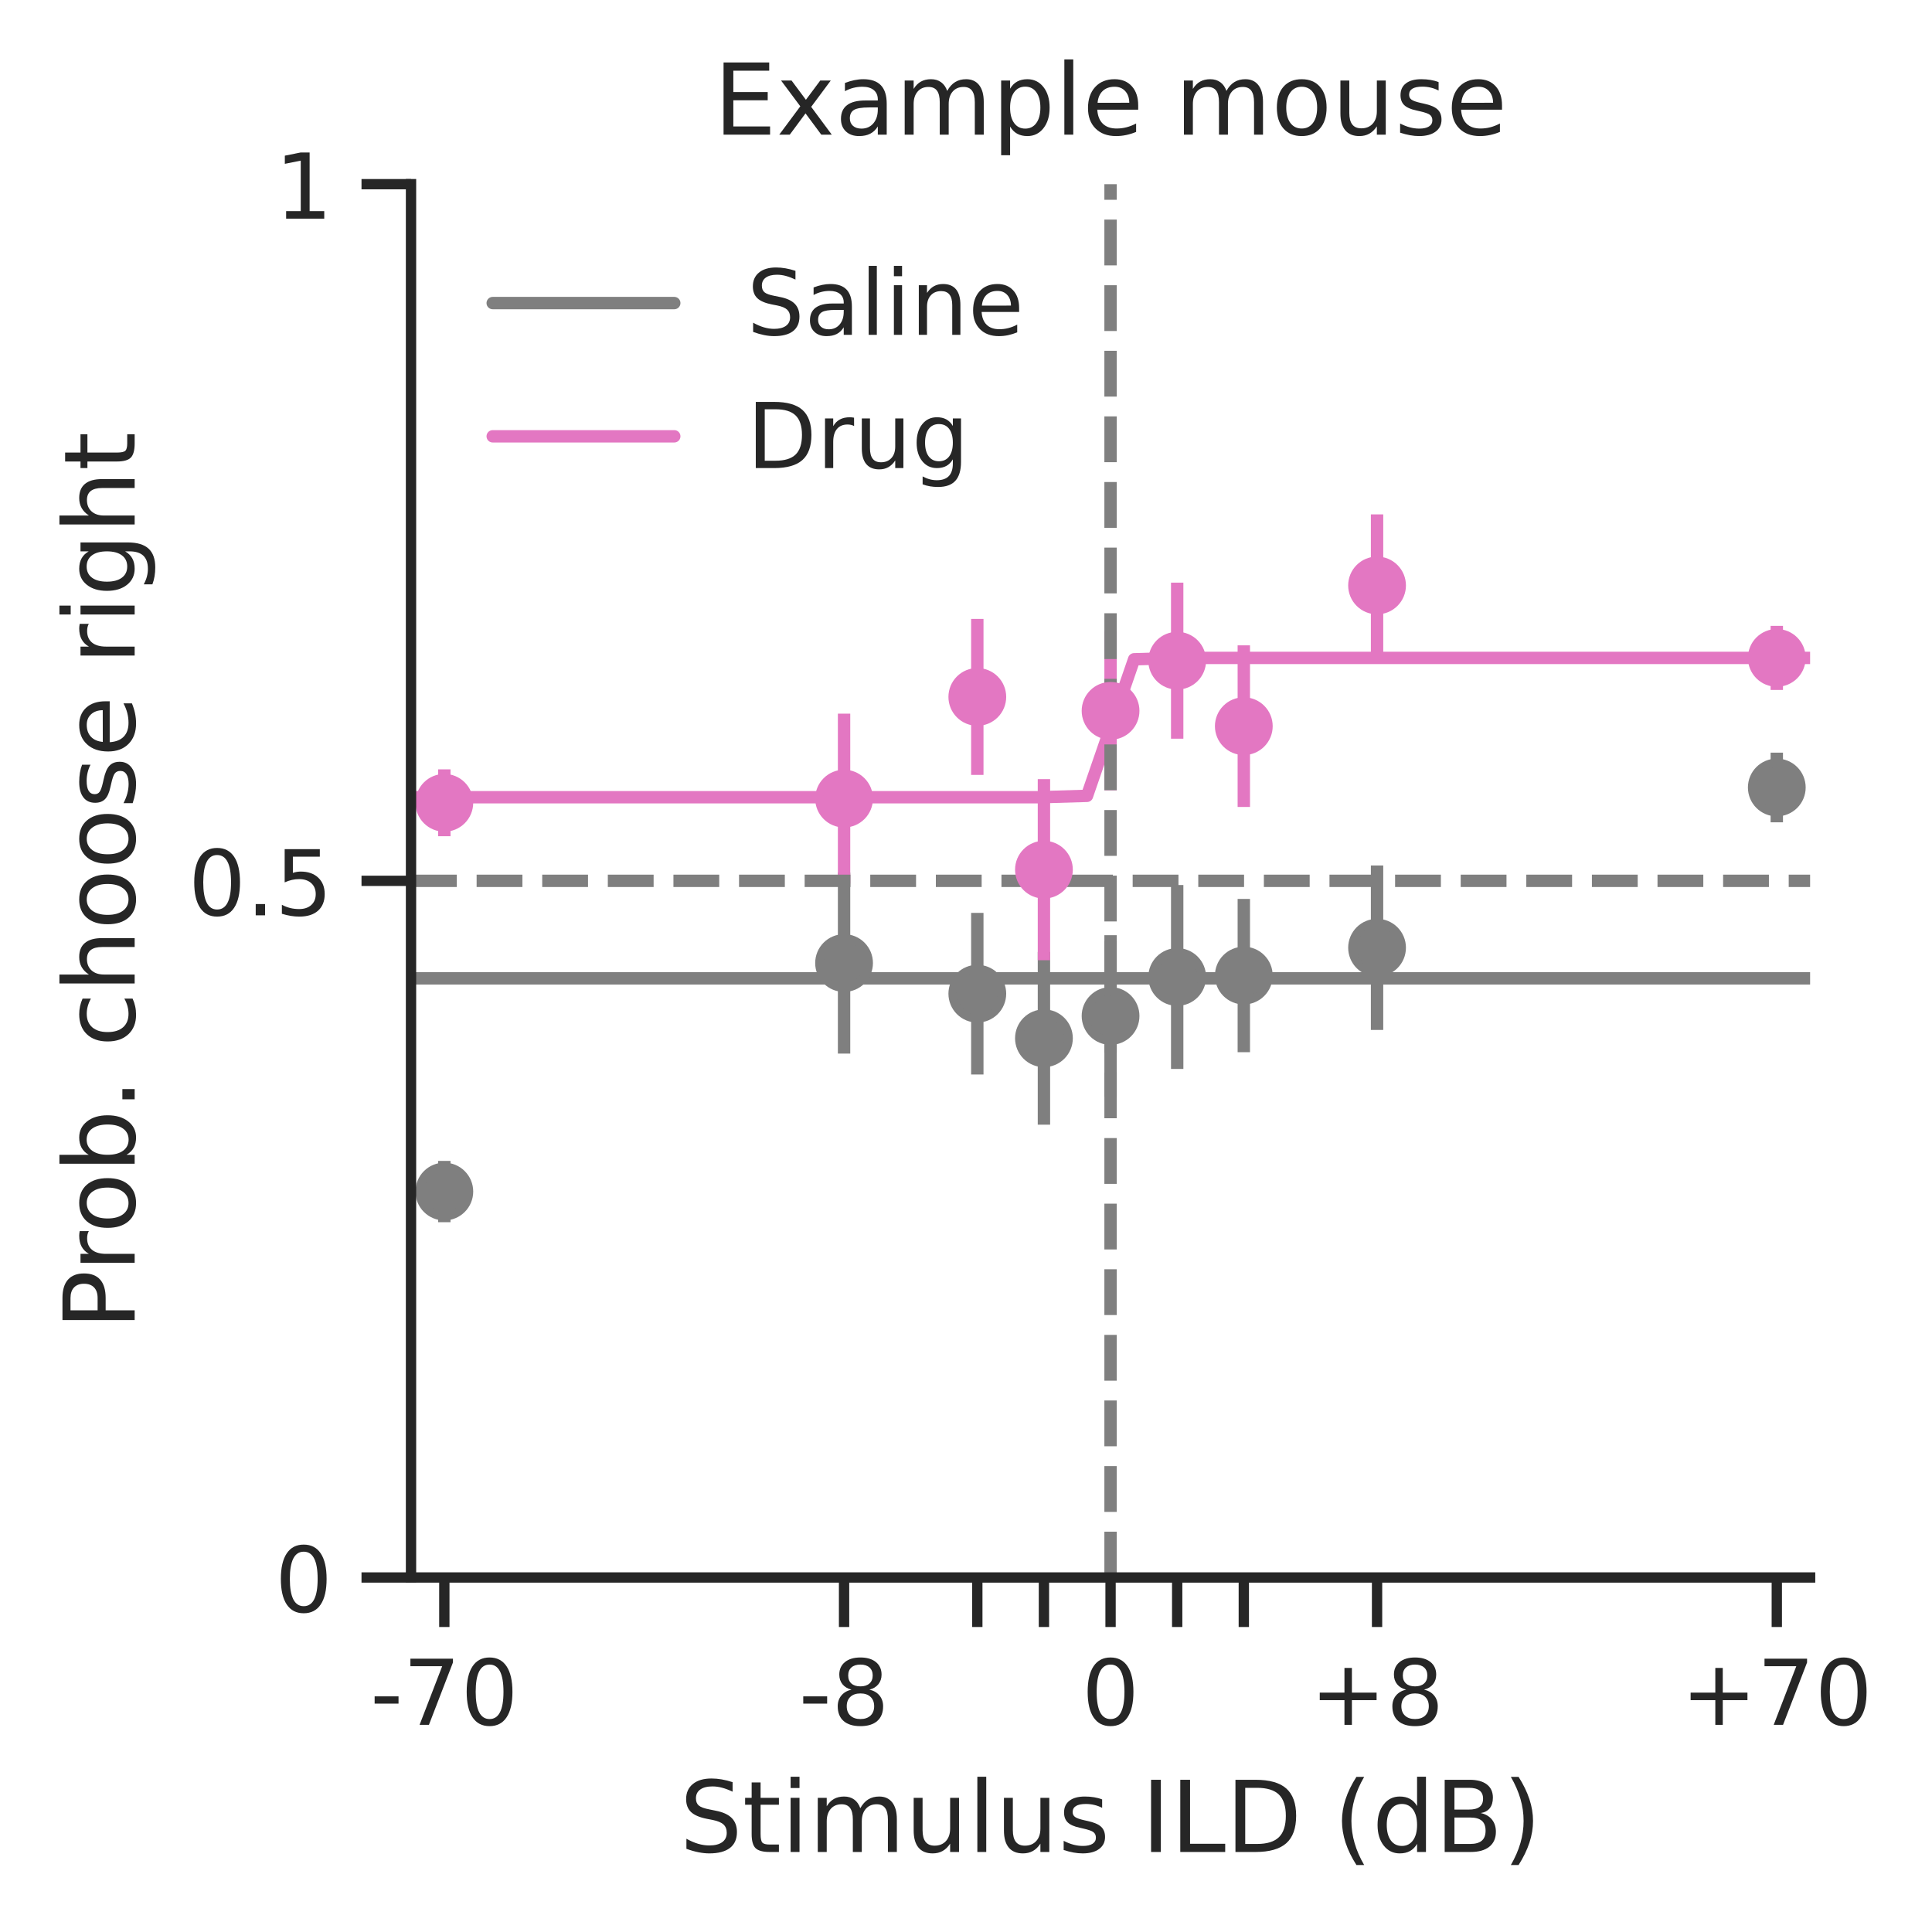
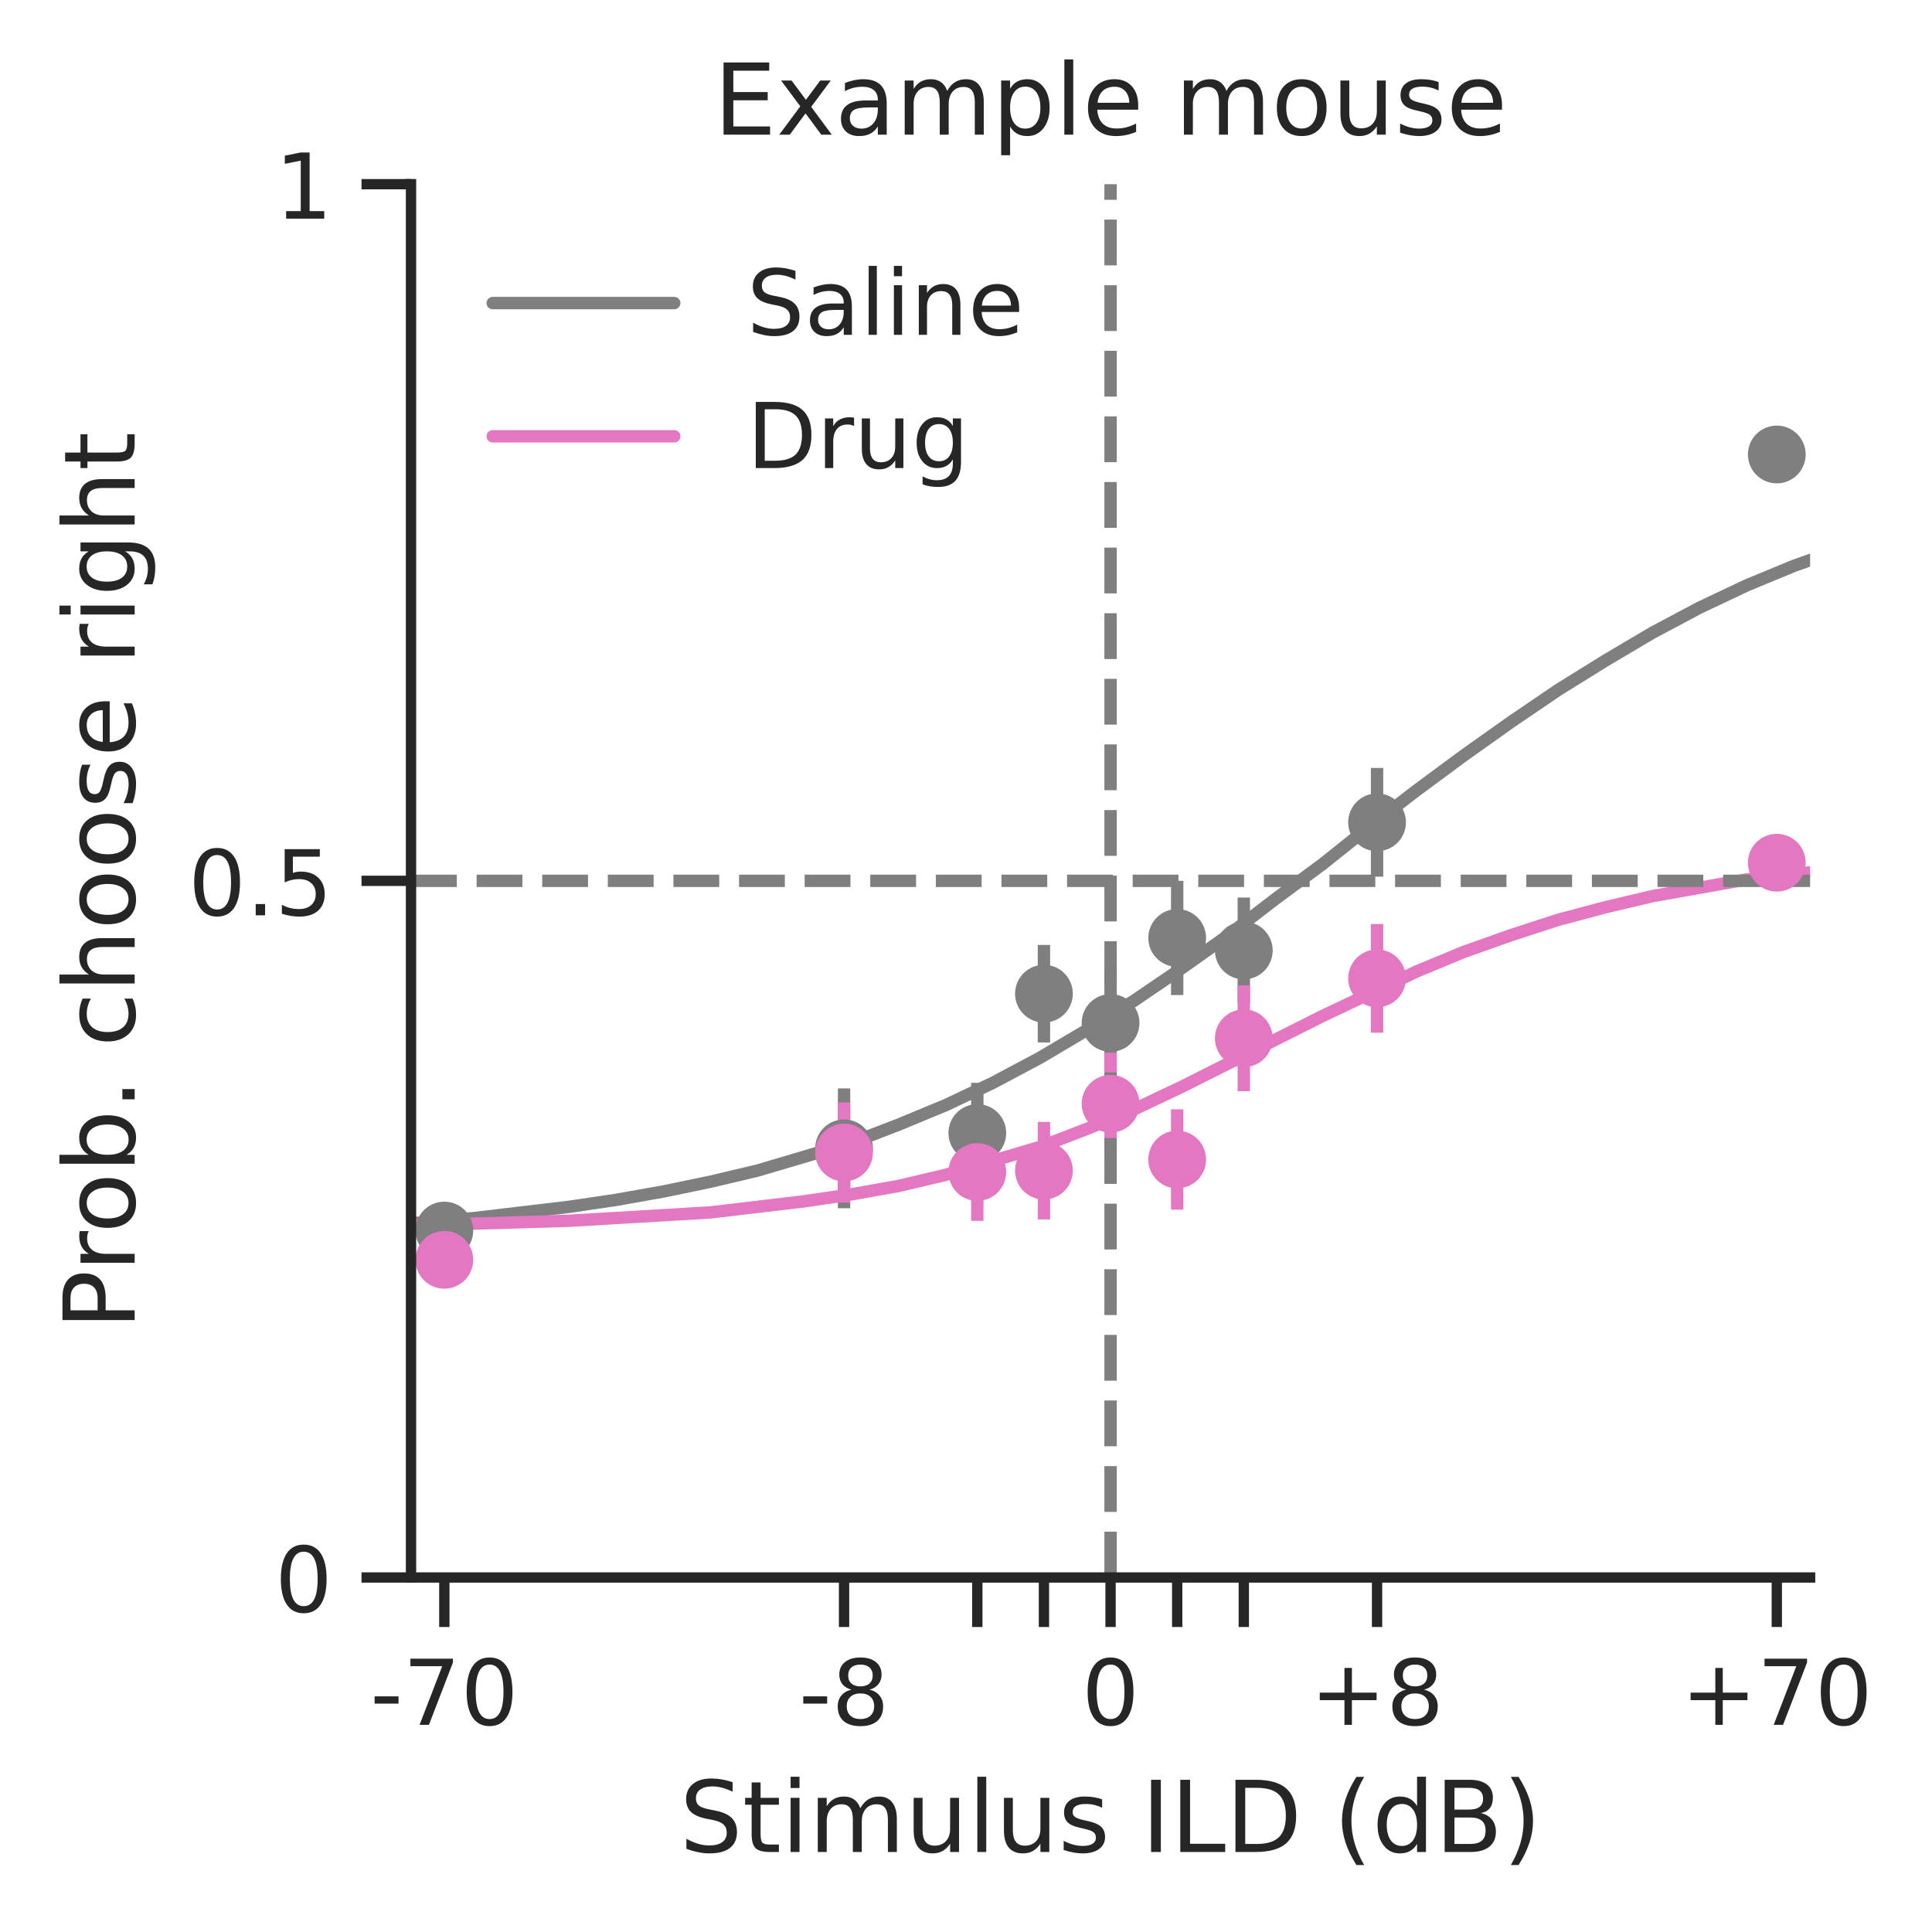
<svg xmlns="http://www.w3.org/2000/svg" xmlns:xlink="http://www.w3.org/1999/xlink" width="234.12pt" height="234.12pt" viewBox="0 0 234.12 234.12" version="1.1">
  <defs>
    <style type="text/css">*{stroke-linejoin: round; stroke-linecap: butt}</style>
  </defs>
  <g id="figure_1">
    <g id="patch_1">
      <path d="M 0 234.12  L 234.12 234.12  L 234.12 0  L 0 0  z " style="fill: #ffffff" />
    </g>
    <g id="axes_1">
      <g id="patch_2">
        <path d="M 49.807 191.16  L 219.349 191.16  L 219.349 22.318  L 49.807 22.318  z " style="fill: #ffffff" />
      </g>
      <g id="matplotlib.axis_1">
        <g id="xtick_1">
          <g id="line2d_1">
            <defs>
-               <path id="me4ced2d857" d="M 0 0  L 0 6  " style="stroke: #262626; stroke-width: 1.25" />
-             </defs>
-             <g>
-               <use xlink:href="#me4ced2d857" x="53.844" y="191.16" style="fill: #262626; stroke: #262626; stroke-width: 1.25" />
+               <path id="mdca41fc028" d="M 0 0  L 0 6  " style="stroke: #262626; stroke-width: 1.25" />
+             </defs>
+             <g>
+               <use xlink:href="#mdca41fc028" x="53.844" y="191.16" style="fill: #262626; stroke: #262626; stroke-width: 1.25" />
            </g>
          </g>
          <g id="text_1">
            <g style="fill: #262626" transform="translate(44.86085 209.0181) scale(0.11 -0.11)">
              <defs>
                <path id="DejaVuSans-2d" d="M 313 2009  L 1997 2009  L 1997 1497  L 313 1497  L 313 2009  z " transform="scale(0.015625)" />
                <path id="DejaVuSans-37" d="M 525 4666  L 3525 4666  L 3525 4397  L 1831 0  L 1172 0  L 2766 4134  L 525 4134  L 525 4666  z " transform="scale(0.015625)" />
                <path id="DejaVuSans-30" d="M 2034 4250  Q 1547 4250 1301 3770  Q 1056 3291 1056 2328  Q 1056 1369 1301 889  Q 1547 409 2034 409  Q 2525 409 2770 889  Q 3016 1369 3016 2328  Q 3016 3291 2770 3770  Q 2525 4250 2034 4250  z M 2034 4750  Q 2819 4750 3233 4129  Q 3647 3509 3647 2328  Q 3647 1150 3233 529  Q 2819 -91 2034 -91  Q 1250 -91 836 529  Q 422 1150 422 2328  Q 422 3509 836 4129  Q 1250 4750 2034 4750  z " transform="scale(0.015625)" />
              </defs>
              <use xlink:href="#DejaVuSans-2d" />
              <use xlink:href="#DejaVuSans-37" transform="translate(36.08398 0)" />
              <use xlink:href="#DejaVuSans-30" transform="translate(99.70703 0)" />
            </g>
          </g>
        </g>
        <g id="xtick_2">
          <g id="line2d_2">
            <g>
-               <use xlink:href="#me4ced2d857" x="102.284" y="191.16" style="fill: #262626; stroke: #262626; stroke-width: 1.25" />
+               <use xlink:href="#mdca41fc028" x="102.284" y="191.16" style="fill: #262626; stroke: #262626; stroke-width: 1.25" />
            </g>
          </g>
          <g id="text_2">
            <g style="fill: #262626" transform="translate(96.80076 209.0181) scale(0.11 -0.11)">
              <defs>
                <path id="DejaVuSans-38" d="M 2034 2216  Q 1584 2216 1326 1975  Q 1069 1734 1069 1313  Q 1069 891 1326 650  Q 1584 409 2034 409  Q 2484 409 2743 651  Q 3003 894 3003 1313  Q 3003 1734 2745 1975  Q 2488 2216 2034 2216  z M 1403 2484  Q 997 2584 770 2862  Q 544 3141 544 3541  Q 544 4100 942 4425  Q 1341 4750 2034 4750  Q 2731 4750 3128 4425  Q 3525 4100 3525 3541  Q 3525 3141 3298 2862  Q 3072 2584 2669 2484  Q 3125 2378 3379 2068  Q 3634 1759 3634 1313  Q 3634 634 3220 271  Q 2806 -91 2034 -91  Q 1263 -91 848 271  Q 434 634 434 1313  Q 434 1759 690 2068  Q 947 2378 1403 2484  z M 1172 3481  Q 1172 3119 1398 2916  Q 1625 2713 2034 2713  Q 2441 2713 2670 2916  Q 2900 3119 2900 3481  Q 2900 3844 2670 4047  Q 2441 4250 2034 4250  Q 1625 4250 1398 4047  Q 1172 3844 1172 3481  z " transform="scale(0.015625)" />
              </defs>
              <use xlink:href="#DejaVuSans-2d" />
              <use xlink:href="#DejaVuSans-38" transform="translate(36.08398 0)" />
            </g>
          </g>
        </g>
        <g id="xtick_3">
          <g id="line2d_3">
            <g>
-               <use xlink:href="#me4ced2d857" x="118.431" y="191.16" style="fill: #262626; stroke: #262626; stroke-width: 1.25" />
+               <use xlink:href="#mdca41fc028" x="118.431" y="191.16" style="fill: #262626; stroke: #262626; stroke-width: 1.25" />
            </g>
          </g>
        </g>
        <g id="xtick_4">
          <g id="line2d_4">
            <g>
-               <use xlink:href="#me4ced2d857" x="126.505" y="191.16" style="fill: #262626; stroke: #262626; stroke-width: 1.25" />
+               <use xlink:href="#mdca41fc028" x="126.505" y="191.16" style="fill: #262626; stroke: #262626; stroke-width: 1.25" />
            </g>
          </g>
        </g>
        <g id="xtick_5">
          <g id="line2d_5">
            <g>
-               <use xlink:href="#me4ced2d857" x="134.578" y="191.16" style="fill: #262626; stroke: #262626; stroke-width: 1.25" />
+               <use xlink:href="#mdca41fc028" x="134.578" y="191.16" style="fill: #262626; stroke: #262626; stroke-width: 1.25" />
            </g>
          </g>
          <g id="text_3">
            <g style="fill: #262626" transform="translate(131.0787 209.0181) scale(0.11 -0.11)">
              <use xlink:href="#DejaVuSans-30" />
            </g>
          </g>
        </g>
        <g id="xtick_6">
          <g id="line2d_6">
            <g>
-               <use xlink:href="#me4ced2d857" x="142.652" y="191.16" style="fill: #262626; stroke: #262626; stroke-width: 1.25" />
+               <use xlink:href="#mdca41fc028" x="142.652" y="191.16" style="fill: #262626; stroke: #262626; stroke-width: 1.25" />
            </g>
          </g>
        </g>
        <g id="xtick_7">
          <g id="line2d_7">
            <g>
-               <use xlink:href="#me4ced2d857" x="150.725" y="191.16" style="fill: #262626; stroke: #262626; stroke-width: 1.25" />
+               <use xlink:href="#mdca41fc028" x="150.725" y="191.16" style="fill: #262626; stroke: #262626; stroke-width: 1.25" />
            </g>
          </g>
        </g>
        <g id="xtick_8">
          <g id="line2d_8">
            <g>
-               <use xlink:href="#me4ced2d857" x="166.872" y="191.16" style="fill: #262626; stroke: #262626; stroke-width: 1.25" />
+               <use xlink:href="#mdca41fc028" x="166.872" y="191.16" style="fill: #262626; stroke: #262626; stroke-width: 1.25" />
            </g>
          </g>
          <g id="text_4">
            <g style="fill: #262626" transform="translate(158.7636 209.0181) scale(0.11 -0.11)">
              <defs>
                <path id="DejaVuSans-2b" d="M 2944 4013  L 2944 2272  L 4684 2272  L 4684 1741  L 2944 1741  L 2944 0  L 2419 0  L 2419 1741  L 678 1741  L 678 2272  L 2419 2272  L 2419 4013  L 2944 4013  z " transform="scale(0.015625)" />
              </defs>
              <use xlink:href="#DejaVuSans-2b" />
              <use xlink:href="#DejaVuSans-38" transform="translate(83.78906 0)" />
            </g>
          </g>
        </g>
        <g id="xtick_9">
          <g id="line2d_9">
            <g>
-               <use xlink:href="#me4ced2d857" x="215.312" y="191.16" style="fill: #262626; stroke: #262626; stroke-width: 1.25" />
+               <use xlink:href="#mdca41fc028" x="215.312" y="191.16" style="fill: #262626; stroke: #262626; stroke-width: 1.25" />
            </g>
          </g>
          <g id="text_5">
            <g style="fill: #262626" transform="translate(203.7048 209.0181) scale(0.11 -0.11)">
              <use xlink:href="#DejaVuSans-2b" />
              <use xlink:href="#DejaVuSans-37" transform="translate(83.78906 0)" />
              <use xlink:href="#DejaVuSans-30" transform="translate(147.4121 0)" />
            </g>
          </g>
        </g>
        <g id="text_6">
          <g style="fill: #262626" transform="translate(82.35375 224.4239) scale(0.12 -0.12)">
            <defs>
              <path id="DejaVuSans-53" d="M 3425 4513  L 3425 3897  Q 3066 4069 2747 4153  Q 2428 4238 2131 4238  Q 1616 4238 1336 4038  Q 1056 3838 1056 3469  Q 1056 3159 1242 3001  Q 1428 2844 1947 2747  L 2328 2669  Q 3034 2534 3370 2195  Q 3706 1856 3706 1288  Q 3706 609 3251 259  Q 2797 -91 1919 -91  Q 1588 -91 1214 -16  Q 841 59 441 206  L 441 856  Q 825 641 1194 531  Q 1563 422 1919 422  Q 2459 422 2753 634  Q 3047 847 3047 1241  Q 3047 1584 2836 1778  Q 2625 1972 2144 2069  L 1759 2144  Q 1053 2284 737 2584  Q 422 2884 422 3419  Q 422 4038 858 4394  Q 1294 4750 2059 4750  Q 2388 4750 2728 4690  Q 3069 4631 3425 4513  z " transform="scale(0.015625)" />
              <path id="DejaVuSans-74" d="M 1172 4494  L 1172 3500  L 2356 3500  L 2356 3053  L 1172 3053  L 1172 1153  Q 1172 725 1289 603  Q 1406 481 1766 481  L 2356 481  L 2356 0  L 1766 0  Q 1100 0 847 248  Q 594 497 594 1153  L 594 3053  L 172 3053  L 172 3500  L 594 3500  L 594 4494  L 1172 4494  z " transform="scale(0.015625)" />
              <path id="DejaVuSans-69" d="M 603 3500  L 1178 3500  L 1178 0  L 603 0  L 603 3500  z M 603 4863  L 1178 4863  L 1178 4134  L 603 4134  L 603 4863  z " transform="scale(0.015625)" />
              <path id="DejaVuSans-6d" d="M 3328 2828  Q 3544 3216 3844 3400  Q 4144 3584 4550 3584  Q 5097 3584 5394 3201  Q 5691 2819 5691 2113  L 5691 0  L 5113 0  L 5113 2094  Q 5113 2597 4934 2840  Q 4756 3084 4391 3084  Q 3944 3084 3684 2787  Q 3425 2491 3425 1978  L 3425 0  L 2847 0  L 2847 2094  Q 2847 2600 2669 2842  Q 2491 3084 2119 3084  Q 1678 3084 1418 2786  Q 1159 2488 1159 1978  L 1159 0  L 581 0  L 581 3500  L 1159 3500  L 1159 2956  Q 1356 3278 1631 3431  Q 1906 3584 2284 3584  Q 2666 3584 2933 3390  Q 3200 3197 3328 2828  z " transform="scale(0.015625)" />
              <path id="DejaVuSans-75" d="M 544 1381  L 544 3500  L 1119 3500  L 1119 1403  Q 1119 906 1312 657  Q 1506 409 1894 409  Q 2359 409 2629 706  Q 2900 1003 2900 1516  L 2900 3500  L 3475 3500  L 3475 0  L 2900 0  L 2900 538  Q 2691 219 2414 64  Q 2138 -91 1772 -91  Q 1169 -91 856 284  Q 544 659 544 1381  z M 1991 3584  L 1991 3584  z " transform="scale(0.015625)" />
              <path id="DejaVuSans-6c" d="M 603 4863  L 1178 4863  L 1178 0  L 603 0  L 603 4863  z " transform="scale(0.015625)" />
              <path id="DejaVuSans-73" d="M 2834 3397  L 2834 2853  Q 2591 2978 2328 3040  Q 2066 3103 1784 3103  Q 1356 3103 1142 2972  Q 928 2841 928 2578  Q 928 2378 1081 2264  Q 1234 2150 1697 2047  L 1894 2003  Q 2506 1872 2764 1633  Q 3022 1394 3022 966  Q 3022 478 2636 193  Q 2250 -91 1575 -91  Q 1294 -91 989 -36  Q 684 19 347 128  L 347 722  Q 666 556 975 473  Q 1284 391 1588 391  Q 1994 391 2212 530  Q 2431 669 2431 922  Q 2431 1156 2273 1281  Q 2116 1406 1581 1522  L 1381 1569  Q 847 1681 609 1914  Q 372 2147 372 2553  Q 372 3047 722 3315  Q 1072 3584 1716 3584  Q 2034 3584 2315 3537  Q 2597 3491 2834 3397  z " transform="scale(0.015625)" />
              <path id="DejaVuSans-20" transform="scale(0.015625)" />
              <path id="DejaVuSans-49" d="M 628 4666  L 1259 4666  L 1259 0  L 628 0  L 628 4666  z " transform="scale(0.015625)" />
              <path id="DejaVuSans-4c" d="M 628 4666  L 1259 4666  L 1259 531  L 3531 531  L 3531 0  L 628 0  L 628 4666  z " transform="scale(0.015625)" />
              <path id="DejaVuSans-44" d="M 1259 4147  L 1259 519  L 2022 519  Q 2988 519 3436 956  Q 3884 1394 3884 2338  Q 3884 3275 3436 3711  Q 2988 4147 2022 4147  L 1259 4147  z M 628 4666  L 1925 4666  Q 3281 4666 3915 4102  Q 4550 3538 4550 2338  Q 4550 1131 3912 565  Q 3275 0 1925 0  L 628 0  L 628 4666  z " transform="scale(0.015625)" />
              <path id="DejaVuSans-28" d="M 1984 4856  Q 1566 4138 1362 3434  Q 1159 2731 1159 2009  Q 1159 1288 1364 580  Q 1569 -128 1984 -844  L 1484 -844  Q 1016 -109 783 600  Q 550 1309 550 2009  Q 550 2706 781 3412  Q 1013 4119 1484 4856  L 1984 4856  z " transform="scale(0.015625)" />
              <path id="DejaVuSans-64" d="M 2906 2969  L 2906 4863  L 3481 4863  L 3481 0  L 2906 0  L 2906 525  Q 2725 213 2448 61  Q 2172 -91 1784 -91  Q 1150 -91 751 415  Q 353 922 353 1747  Q 353 2572 751 3078  Q 1150 3584 1784 3584  Q 2172 3584 2448 3432  Q 2725 3281 2906 2969  z M 947 1747  Q 947 1113 1208 752  Q 1469 391 1925 391  Q 2381 391 2643 752  Q 2906 1113 2906 1747  Q 2906 2381 2643 2742  Q 2381 3103 1925 3103  Q 1469 3103 1208 2742  Q 947 2381 947 1747  z " transform="scale(0.015625)" />
              <path id="DejaVuSans-42" d="M 1259 2228  L 1259 519  L 2272 519  Q 2781 519 3026 730  Q 3272 941 3272 1375  Q 3272 1813 3026 2020  Q 2781 2228 2272 2228  L 1259 2228  z M 1259 4147  L 1259 2741  L 2194 2741  Q 2656 2741 2882 2914  Q 3109 3088 3109 3444  Q 3109 3797 2882 3972  Q 2656 4147 2194 4147  L 1259 4147  z M 628 4666  L 2241 4666  Q 2963 4666 3353 4366  Q 3744 4066 3744 3513  Q 3744 3084 3544 2831  Q 3344 2578 2956 2516  Q 3422 2416 3680 2098  Q 3938 1781 3938 1306  Q 3938 681 3513 340  Q 3088 0 2303 0  L 628 0  L 628 4666  z " transform="scale(0.015625)" />
              <path id="DejaVuSans-29" d="M 513 4856  L 1013 4856  Q 1481 4119 1714 3412  Q 1947 2706 1947 2009  Q 1947 1309 1714 600  Q 1481 -109 1013 -844  L 513 -844  Q 928 -128 1133 580  Q 1338 1288 1338 2009  Q 1338 2731 1133 3434  Q 928 4138 513 4856  z " transform="scale(0.015625)" />
            </defs>
            <use xlink:href="#DejaVuSans-53" />
            <use xlink:href="#DejaVuSans-74" transform="translate(63.47656 0)" />
            <use xlink:href="#DejaVuSans-69" transform="translate(102.6855 0)" />
            <use xlink:href="#DejaVuSans-6d" transform="translate(130.4688 0)" />
            <use xlink:href="#DejaVuSans-75" transform="translate(227.8809 0)" />
            <use xlink:href="#DejaVuSans-6c" transform="translate(291.2598 0)" />
            <use xlink:href="#DejaVuSans-75" transform="translate(319.043 0)" />
            <use xlink:href="#DejaVuSans-73" transform="translate(382.4219 0)" />
            <use xlink:href="#DejaVuSans-20" transform="translate(434.5215 0)" />
            <use xlink:href="#DejaVuSans-49" transform="translate(466.3086 0)" />
            <use xlink:href="#DejaVuSans-4c" transform="translate(495.8008 0)" />
            <use xlink:href="#DejaVuSans-44" transform="translate(551.5137 0)" />
            <use xlink:href="#DejaVuSans-20" transform="translate(628.5156 0)" />
            <use xlink:href="#DejaVuSans-28" transform="translate(660.3027 0)" />
            <use xlink:href="#DejaVuSans-64" transform="translate(699.3164 0)" />
            <use xlink:href="#DejaVuSans-42" transform="translate(762.793 0)" />
            <use xlink:href="#DejaVuSans-29" transform="translate(831.3965 0)" />
          </g>
        </g>
      </g>
      <g id="matplotlib.axis_2">
        <g id="ytick_1">
          <g id="line2d_10">
            <defs>
-               <path id="mf547ccd87d" d="M 0 0  L -6 0  " style="stroke: #262626; stroke-width: 1.25" />
-             </defs>
-             <g>
-               <use xlink:href="#mf547ccd87d" x="49.807" y="191.16" style="fill: #262626; stroke: #262626; stroke-width: 1.25" />
+               <path id="mcda88f4fb7" d="M 0 0  L -6 0  " style="stroke: #262626; stroke-width: 1.25" />
+             </defs>
+             <g>
+               <use xlink:href="#mcda88f4fb7" x="49.807" y="191.16" style="fill: #262626; stroke: #262626; stroke-width: 1.25" />
            </g>
          </g>
          <g id="text_7">
            <g style="fill: #262626" transform="translate(33.30844 195.339) scale(0.11 -0.11)">
              <use xlink:href="#DejaVuSans-30" />
            </g>
          </g>
        </g>
        <g id="ytick_2">
          <g id="line2d_11">
            <g>
-               <use xlink:href="#mf547ccd87d" x="49.807" y="106.739" style="fill: #262626; stroke: #262626; stroke-width: 1.25" />
+               <use xlink:href="#mcda88f4fb7" x="49.807" y="106.739" style="fill: #262626; stroke: #262626; stroke-width: 1.25" />
            </g>
          </g>
          <g id="text_8">
            <g style="fill: #262626" transform="translate(22.81375 110.9181) scale(0.11 -0.11)">
              <defs>
                <path id="DejaVuSans-2e" d="M 684 794  L 1344 794  L 1344 0  L 684 0  L 684 794  z " transform="scale(0.015625)" />
                <path id="DejaVuSans-35" d="M 691 4666  L 3169 4666  L 3169 4134  L 1269 4134  L 1269 2991  Q 1406 3038 1543 3061  Q 1681 3084 1819 3084  Q 2600 3084 3056 2656  Q 3513 2228 3513 1497  Q 3513 744 3044 326  Q 2575 -91 1722 -91  Q 1428 -91 1123 -41  Q 819 9 494 109  L 494 744  Q 775 591 1075 516  Q 1375 441 1709 441  Q 2250 441 2565 725  Q 2881 1009 2881 1497  Q 2881 1984 2565 2268  Q 2250 2553 1709 2553  Q 1456 2553 1204 2497  Q 953 2441 691 2322  L 691 4666  z " transform="scale(0.015625)" />
              </defs>
              <use xlink:href="#DejaVuSans-30" />
              <use xlink:href="#DejaVuSans-2e" transform="translate(63.62305 0)" />
              <use xlink:href="#DejaVuSans-35" transform="translate(95.41016 0)" />
            </g>
          </g>
        </g>
        <g id="ytick_3">
          <g id="line2d_12">
            <g>
-               <use xlink:href="#mf547ccd87d" x="49.807" y="22.318" style="fill: #262626; stroke: #262626; stroke-width: 1.25" />
+               <use xlink:href="#mcda88f4fb7" x="49.807" y="22.318" style="fill: #262626; stroke: #262626; stroke-width: 1.25" />
            </g>
          </g>
          <g id="text_9">
            <g style="fill: #262626" transform="translate(33.30844 26.49727) scale(0.11 -0.11)">
              <defs>
                <path id="DejaVuSans-31" d="M 794 531  L 1825 531  L 1825 4091  L 703 3866  L 703 4441  L 1819 4666  L 2450 4666  L 2450 531  L 3481 531  L 3481 0  L 794 0  L 794 531  z " transform="scale(0.015625)" />
              </defs>
              <use xlink:href="#DejaVuSans-31" />
            </g>
          </g>
        </g>
        <g id="text_10">
          <g style="fill: #262626" transform="translate(16.31812 161.143) rotate(-90) scale(0.12 -0.12)">
            <defs>
              <path id="DejaVuSans-50" d="M 1259 4147  L 1259 2394  L 2053 2394  Q 2494 2394 2734 2622  Q 2975 2850 2975 3272  Q 2975 3691 2734 3919  Q 2494 4147 2053 4147  L 1259 4147  z M 628 4666  L 2053 4666  Q 2838 4666 3239 4311  Q 3641 3956 3641 3272  Q 3641 2581 3239 2228  Q 2838 1875 2053 1875  L 1259 1875  L 1259 0  L 628 0  L 628 4666  z " transform="scale(0.015625)" />
              <path id="DejaVuSans-72" d="M 2631 2963  Q 2534 3019 2420 3045  Q 2306 3072 2169 3072  Q 1681 3072 1420 2755  Q 1159 2438 1159 1844  L 1159 0  L 581 0  L 581 3500  L 1159 3500  L 1159 2956  Q 1341 3275 1631 3429  Q 1922 3584 2338 3584  Q 2397 3584 2469 3576  Q 2541 3569 2628 3553  L 2631 2963  z " transform="scale(0.015625)" />
              <path id="DejaVuSans-6f" d="M 1959 3097  Q 1497 3097 1228 2736  Q 959 2375 959 1747  Q 959 1119 1226 758  Q 1494 397 1959 397  Q 2419 397 2687 759  Q 2956 1122 2956 1747  Q 2956 2369 2687 2733  Q 2419 3097 1959 3097  z M 1959 3584  Q 2709 3584 3137 3096  Q 3566 2609 3566 1747  Q 3566 888 3137 398  Q 2709 -91 1959 -91  Q 1206 -91 779 398  Q 353 888 353 1747  Q 353 2609 779 3096  Q 1206 3584 1959 3584  z " transform="scale(0.015625)" />
              <path id="DejaVuSans-62" d="M 3116 1747  Q 3116 2381 2855 2742  Q 2594 3103 2138 3103  Q 1681 3103 1420 2742  Q 1159 2381 1159 1747  Q 1159 1113 1420 752  Q 1681 391 2138 391  Q 2594 391 2855 752  Q 3116 1113 3116 1747  z M 1159 2969  Q 1341 3281 1617 3432  Q 1894 3584 2278 3584  Q 2916 3584 3314 3078  Q 3713 2572 3713 1747  Q 3713 922 3314 415  Q 2916 -91 2278 -91  Q 1894 -91 1617 61  Q 1341 213 1159 525  L 1159 0  L 581 0  L 581 4863  L 1159 4863  L 1159 2969  z " transform="scale(0.015625)" />
              <path id="DejaVuSans-63" d="M 3122 3366  L 3122 2828  Q 2878 2963 2633 3030  Q 2388 3097 2138 3097  Q 1578 3097 1268 2742  Q 959 2388 959 1747  Q 959 1106 1268 751  Q 1578 397 2138 397  Q 2388 397 2633 464  Q 2878 531 3122 666  L 3122 134  Q 2881 22 2623 -34  Q 2366 -91 2075 -91  Q 1284 -91 818 406  Q 353 903 353 1747  Q 353 2603 823 3093  Q 1294 3584 2113 3584  Q 2378 3584 2631 3529  Q 2884 3475 3122 3366  z " transform="scale(0.015625)" />
              <path id="DejaVuSans-68" d="M 3513 2113  L 3513 0  L 2938 0  L 2938 2094  Q 2938 2591 2744 2837  Q 2550 3084 2163 3084  Q 1697 3084 1428 2787  Q 1159 2491 1159 1978  L 1159 0  L 581 0  L 581 4863  L 1159 4863  L 1159 2956  Q 1366 3272 1645 3428  Q 1925 3584 2291 3584  Q 2894 3584 3203 3211  Q 3513 2838 3513 2113  z " transform="scale(0.015625)" />
              <path id="DejaVuSans-65" d="M 3597 1894  L 3597 1613  L 953 1613  Q 991 1019 1311 708  Q 1631 397 2203 397  Q 2534 397 2845 478  Q 3156 559 3463 722  L 3463 178  Q 3153 47 2828 -22  Q 2503 -91 2169 -91  Q 1331 -91 842 396  Q 353 884 353 1716  Q 353 2575 817 3079  Q 1281 3584 2069 3584  Q 2775 3584 3186 3129  Q 3597 2675 3597 1894  z M 3022 2063  Q 3016 2534 2758 2815  Q 2500 3097 2075 3097  Q 1594 3097 1305 2825  Q 1016 2553 972 2059  L 3022 2063  z " transform="scale(0.015625)" />
              <path id="DejaVuSans-67" d="M 2906 1791  Q 2906 2416 2648 2759  Q 2391 3103 1925 3103  Q 1463 3103 1205 2759  Q 947 2416 947 1791  Q 947 1169 1205 825  Q 1463 481 1925 481  Q 2391 481 2648 825  Q 2906 1169 2906 1791  z M 3481 434  Q 3481 -459 3084 -895  Q 2688 -1331 1869 -1331  Q 1566 -1331 1297 -1286  Q 1028 -1241 775 -1147  L 775 -588  Q 1028 -725 1275 -790  Q 1522 -856 1778 -856  Q 2344 -856 2625 -561  Q 2906 -266 2906 331  L 2906 616  Q 2728 306 2450 153  Q 2172 0 1784 0  Q 1141 0 747 490  Q 353 981 353 1791  Q 353 2603 747 3093  Q 1141 3584 1784 3584  Q 2172 3584 2450 3431  Q 2728 3278 2906 2969  L 2906 3500  L 3481 3500  L 3481 434  z " transform="scale(0.015625)" />
            </defs>
            <use xlink:href="#DejaVuSans-50" />
            <use xlink:href="#DejaVuSans-72" transform="translate(58.55273 0)" />
            <use xlink:href="#DejaVuSans-6f" transform="translate(97.41602 0)" />
            <use xlink:href="#DejaVuSans-62" transform="translate(158.5977 0)" />
            <use xlink:href="#DejaVuSans-2e" transform="translate(222.0742 0)" />
            <use xlink:href="#DejaVuSans-20" transform="translate(253.8613 0)" />
            <use xlink:href="#DejaVuSans-63" transform="translate(285.6484 0)" />
            <use xlink:href="#DejaVuSans-68" transform="translate(340.6289 0)" />
            <use xlink:href="#DejaVuSans-6f" transform="translate(404.0078 0)" />
            <use xlink:href="#DejaVuSans-6f" transform="translate(465.1895 0)" />
            <use xlink:href="#DejaVuSans-73" transform="translate(526.3711 0)" />
            <use xlink:href="#DejaVuSans-65" transform="translate(578.4707 0)" />
            <use xlink:href="#DejaVuSans-20" transform="translate(639.9941 0)" />
            <use xlink:href="#DejaVuSans-72" transform="translate(671.7812 0)" />
            <use xlink:href="#DejaVuSans-69" transform="translate(712.8945 0)" />
            <use xlink:href="#DejaVuSans-67" transform="translate(740.6777 0)" />
            <use xlink:href="#DejaVuSans-68" transform="translate(804.1543 0)" />
            <use xlink:href="#DejaVuSans-74" transform="translate(867.5332 0)" />
          </g>
        </g>
      </g>
      <g id="line2d_13">
-         <path d="M -1 118.558  L 0.429 118.558  L 6.137 118.558  L 11.846 118.558  L 17.554 118.558  L 23.263 118.558  L 28.971 118.558  L 34.68 118.558  L 40.388 118.558  L 46.097 118.558  L 51.805 118.558  L 57.514 118.558  L 63.222 118.558  L 68.931 118.558  L 74.639 118.558  L 80.348 118.558  L 86.056 118.558  L 91.765 118.558  L 97.473 118.558  L 103.181 118.558  L 108.89 118.558  L 114.598 118.558  L 120.307 118.558  L 126.015 118.558  L 131.724 118.558  L 137.432 118.558  L 143.141 118.558  L 148.849 118.558  L 154.558 118.558  L 160.266 118.558  L 165.975 118.558  L 171.683 118.558  L 177.392 118.558  L 183.1 118.558  L 188.809 118.558  L 194.517 118.558  L 200.226 118.558  L 205.934 118.558  L 211.643 118.558  L 217.351 118.558  L 223.06 118.558  L 228.768 118.558  L 234.477 118.558  L 235.12 118.558  " clip-path="url(#p203e141488)" style="fill: none; stroke: #7f7f7f; stroke-width: 1.5; stroke-linecap: round" />
+         <path d="M -1 150.131  L 0.429 150.131  L 6.137 149.962  L 11.846 149.962  L 17.554 149.794  L 23.263 149.625  L 28.971 149.287  L 34.68 149.118  L 40.388 148.781  L 46.097 148.443  L 51.805 148.105  L 57.514 147.599  L 63.222 146.923  L 68.931 146.248  L 74.639 145.404  L 80.348 144.391  L 86.056 143.209  L 91.765 141.858  L 97.473 140.17  L 103.181 138.481  L 108.89 136.286  L 114.598 133.922  L 120.307 131.221  L 126.015 128.182  L 131.724 124.805  L 137.432 121.259  L 143.141 117.376  L 148.849 113.324  L 154.558 108.934  L 160.266 104.713  L 165.975 100.154  L 171.683 95.764  L 177.392 91.543  L 183.1 87.491  L 188.809 83.608  L 194.517 80.062  L 200.226 76.685  L 205.934 73.646  L 211.643 70.945  L 217.351 68.581  L 223.06 66.555  L 228.768 64.697  L 234.477 63.178  L 235.12 63.026  " clip-path="url(#p353fd29e75)" style="fill: none; stroke: #7f7f7f; stroke-width: 1.5; stroke-linecap: round" />
      </g>
      <g id="LineCollection_1">
-         <path d="M 53.844 148.105  L 53.844 140.676  " clip-path="url(#p203e141488)" style="fill: none; stroke: #7f7f7f; stroke-width: 1.5" />
-         <path d="M 102.284 127.675  L 102.284 105.726  " clip-path="url(#p203e141488)" style="fill: none; stroke: #7f7f7f; stroke-width: 1.5" />
-         <path d="M 118.431 130.208  L 118.431 110.622  " clip-path="url(#p203e141488)" style="fill: none; stroke: #7f7f7f; stroke-width: 1.5" />
-         <path d="M 126.505 136.286  L 126.505 115.35  " clip-path="url(#p203e141488)" style="fill: none; stroke: #7f7f7f; stroke-width: 1.5" />
-         <path d="M 134.578 132.909  L 134.578 113.324  " clip-path="url(#p203e141488)" style="fill: none; stroke: #7f7f7f; stroke-width: 1.5" />
-         <path d="M 142.652 129.533  L 142.652 107.246  " clip-path="url(#p203e141488)" style="fill: none; stroke: #7f7f7f; stroke-width: 1.5" />
-         <path d="M 150.725 127.507  L 150.725 108.934  " clip-path="url(#p203e141488)" style="fill: none; stroke: #7f7f7f; stroke-width: 1.5" />
-         <path d="M 166.872 124.805  L 166.872 104.882  " clip-path="url(#p203e141488)" style="fill: none; stroke: #7f7f7f; stroke-width: 1.5" />
-         <path d="M 215.312 99.648  L 215.312 91.206  " clip-path="url(#p203e141488)" style="fill: none; stroke: #7f7f7f; stroke-width: 1.5" />
+         <path d="M 53.844 151.482  L 53.844 146.754  " clip-path="url(#p353fd29e75)" style="fill: none; stroke: #7f7f7f; stroke-width: 1.5" />
+         <path d="M 102.284 146.417  L 102.284 131.896  " clip-path="url(#p353fd29e75)" style="fill: none; stroke: #7f7f7f; stroke-width: 1.5" />
+         <path d="M 118.431 143.378  L 118.431 131.221  " clip-path="url(#p353fd29e75)" style="fill: none; stroke: #7f7f7f; stroke-width: 1.5" />
+         <path d="M 126.505 126.325  L 126.505 114.506  " clip-path="url(#p353fd29e75)" style="fill: none; stroke: #7f7f7f; stroke-width: 1.5" />
+         <path d="M 134.578 130.546  L 134.578 117.376  " clip-path="url(#p353fd29e75)" style="fill: none; stroke: #7f7f7f; stroke-width: 1.5" />
+         <path d="M 142.652 120.584  L 142.652 106.739  " clip-path="url(#p353fd29e75)" style="fill: none; stroke: #7f7f7f; stroke-width: 1.5" />
+         <path d="M 150.725 121.597  L 150.725 108.765  " clip-path="url(#p353fd29e75)" style="fill: none; stroke: #7f7f7f; stroke-width: 1.5" />
+         <path d="M 166.872 106.232  L 166.872 93.063  " clip-path="url(#p353fd29e75)" style="fill: none; stroke: #7f7f7f; stroke-width: 1.5" />
+         <path d="M 215.312 57.268  L 215.312 52.878  " clip-path="url(#p353fd29e75)" style="fill: none; stroke: #7f7f7f; stroke-width: 1.5" />
      </g>
      <g id="line2d_14">
-         <path d="M -1 96.608  L 0.429 96.608  L 6.137 96.608  L 11.846 96.608  L 17.554 96.608  L 23.263 96.608  L 28.971 96.608  L 34.68 96.608  L 40.388 96.608  L 46.097 96.608  L 51.805 96.608  L 57.514 96.608  L 63.222 96.608  L 68.931 96.608  L 74.639 96.608  L 80.348 96.608  L 86.056 96.608  L 91.765 96.608  L 97.473 96.608  L 103.181 96.608  L 108.89 96.608  L 114.598 96.608  L 120.307 96.608  L 126.015 96.608  L 131.724 96.44  L 137.432 79.893  L 143.141 79.724  L 148.849 79.724  L 154.558 79.724  L 160.266 79.724  L 165.975 79.724  L 171.683 79.724  L 177.392 79.724  L 183.1 79.724  L 188.809 79.724  L 194.517 79.724  L 200.226 79.724  L 205.934 79.724  L 211.643 79.724  L 217.351 79.724  L 223.06 79.724  L 228.768 79.724  L 234.477 79.724  L 235.12 79.724  " clip-path="url(#p203e141488)" style="fill: none; stroke: #e377c2; stroke-width: 1.5; stroke-linecap: round" />
+         <path d="M -1 148.949  L 0.429 148.949  L 6.137 148.949  L 11.846 148.949  L 17.554 148.781  L 23.263 148.781  L 28.971 148.781  L 34.68 148.781  L 40.388 148.612  L 46.097 148.612  L 51.805 148.443  L 57.514 148.274  L 63.222 148.105  L 68.931 147.936  L 74.639 147.599  L 80.348 147.261  L 86.056 146.923  L 91.765 146.248  L 97.473 145.573  L 103.181 144.728  L 108.89 143.715  L 114.598 142.365  L 120.307 140.676  L 126.015 138.988  L 131.724 136.793  L 137.432 134.429  L 143.141 131.728  L 148.849 128.857  L 154.558 125.987  L 160.266 123.117  L 165.975 120.415  L 171.683 117.714  L 177.392 115.35  L 183.1 113.324  L 188.809 111.467  L 194.517 109.947  L 200.226 108.596  L 205.934 107.583  L 211.643 106.57  L 217.351 105.895  L 223.06 105.388  L 228.768 104.882  L 234.477 104.544  L 235.12 104.525  " clip-path="url(#p353fd29e75)" style="fill: none; stroke: #e377c2; stroke-width: 1.5; stroke-linecap: round" />
      </g>
      <g id="LineCollection_2">
-         <path d="M 53.844 101.336  L 53.844 93.232  " clip-path="url(#p203e141488)" style="fill: none; stroke: #e377c2; stroke-width: 1.5" />
-         <path d="M 102.284 107.077  L 102.284 86.478  " clip-path="url(#p203e141488)" style="fill: none; stroke: #e377c2; stroke-width: 1.5" />
-         <path d="M 118.431 93.907  L 118.431 74.997  " clip-path="url(#p203e141488)" style="fill: none; stroke: #e377c2; stroke-width: 1.5" />
-         <path d="M 126.505 116.363  L 126.505 94.414  " clip-path="url(#p203e141488)" style="fill: none; stroke: #e377c2; stroke-width: 1.5" />
-         <path d="M 134.578 95.764  L 134.578 76.516  " clip-path="url(#p203e141488)" style="fill: none; stroke: #e377c2; stroke-width: 1.5" />
-         <path d="M 142.652 89.517  L 142.652 70.607  " clip-path="url(#p203e141488)" style="fill: none; stroke: #e377c2; stroke-width: 1.5" />
-         <path d="M 150.725 97.79  L 150.725 78.205  " clip-path="url(#p203e141488)" style="fill: none; stroke: #e377c2; stroke-width: 1.5" />
-         <path d="M 166.872 79.555  L 166.872 62.334  " clip-path="url(#p203e141488)" style="fill: none; stroke: #e377c2; stroke-width: 1.5" />
-         <path d="M 215.312 83.608  L 215.312 75.841  " clip-path="url(#p203e141488)" style="fill: none; stroke: #e377c2; stroke-width: 1.5" />
+         <path d="M 53.844 155.028  L 53.844 150.3  " clip-path="url(#p353fd29e75)" style="fill: none; stroke: #e377c2; stroke-width: 1.5" />
+         <path d="M 102.284 145.741  L 102.284 133.585  " clip-path="url(#p353fd29e75)" style="fill: none; stroke: #e377c2; stroke-width: 1.5" />
+         <path d="M 118.431 147.936  L 118.431 136.117  " clip-path="url(#p353fd29e75)" style="fill: none; stroke: #e377c2; stroke-width: 1.5" />
+         <path d="M 126.505 147.768  L 126.505 135.949  " clip-path="url(#p353fd29e75)" style="fill: none; stroke: #e377c2; stroke-width: 1.5" />
+         <path d="M 134.578 140.17  L 134.578 127.338  " clip-path="url(#p353fd29e75)" style="fill: none; stroke: #e377c2; stroke-width: 1.5" />
+         <path d="M 142.652 146.586  L 142.652 134.429  " clip-path="url(#p353fd29e75)" style="fill: none; stroke: #e377c2; stroke-width: 1.5" />
+         <path d="M 150.725 132.234  L 150.725 119.402  " clip-path="url(#p353fd29e75)" style="fill: none; stroke: #e377c2; stroke-width: 1.5" />
+         <path d="M 166.872 125.143  L 166.872 111.973  " clip-path="url(#p353fd29e75)" style="fill: none; stroke: #e377c2; stroke-width: 1.5" />
+         <path d="M 215.312 107.583  L 215.312 101.505  " clip-path="url(#p353fd29e75)" style="fill: none; stroke: #e377c2; stroke-width: 1.5" />
      </g>
      <g id="line2d_15">
-         <path d="M 49.807 106.739  L 219.349 106.739  " clip-path="url(#p203e141488)" style="fill: none; stroke-dasharray: 5.55,2.4; stroke-dashoffset: 0; stroke: #7f7f7f; stroke-width: 1.5" />
+         <path d="M 49.807 106.739  L 219.349 106.739  " clip-path="url(#p353fd29e75)" style="fill: none; stroke-dasharray: 5.55,2.4; stroke-dashoffset: 0; stroke: #7f7f7f; stroke-width: 1.5" />
      </g>
      <g id="line2d_16">
-         <path d="M 134.578 191.16  L 134.578 22.318  " clip-path="url(#p203e141488)" style="fill: none; stroke-dasharray: 5.55,2.4; stroke-dashoffset: 0; stroke: #7f7f7f; stroke-width: 1.5" />
+         <path d="M 134.578 191.16  L 134.578 22.318  " clip-path="url(#p353fd29e75)" style="fill: none; stroke-dasharray: 5.55,2.4; stroke-dashoffset: 0; stroke: #7f7f7f; stroke-width: 1.5" />
      </g>
      <g id="line2d_17">
        <defs>
-           <path id="mdfb4edaccf" d="M 0 3  C 0.796 3 1.559 2.684 2.121 2.121  C 2.684 1.559 3 0.796 3 0  C 3 -0.796 2.684 -1.559 2.121 -2.121  C 1.559 -2.684 0.796 -3 0 -3  C -0.796 -3 -1.559 -2.684 -2.121 -2.121  C -2.684 -1.559 -3 -0.796 -3 0  C -3 0.796 -2.684 1.559 -2.121 2.121  C -1.559 2.684 -0.796 3 0 3  z " style="stroke: #7f7f7f" />
+           <path id="m50eaff1ad7" d="M 0 3  C 0.796 3 1.559 2.684 2.121 2.121  C 2.684 1.559 3 0.796 3 0  C 3 -0.796 2.684 -1.559 2.121 -2.121  C 1.559 -2.684 0.796 -3 0 -3  C -0.796 -3 -1.559 -2.684 -2.121 -2.121  C -2.684 -1.559 -3 -0.796 -3 0  C -3 0.796 -2.684 1.559 -2.121 2.121  C -1.559 2.684 -0.796 3 0 3  z " style="stroke: #7f7f7f" />
        </defs>
-         <g clip-path="url(#p203e141488)">
-           <use xlink:href="#mdfb4edaccf" x="53.844" y="144.391" style="fill: #7f7f7f; stroke: #7f7f7f" />
-           <use xlink:href="#mdfb4edaccf" x="102.284" y="116.701" style="fill: #7f7f7f; stroke: #7f7f7f" />
-           <use xlink:href="#mdfb4edaccf" x="118.431" y="120.415" style="fill: #7f7f7f; stroke: #7f7f7f" />
-           <use xlink:href="#mdfb4edaccf" x="126.505" y="125.818" style="fill: #7f7f7f; stroke: #7f7f7f" />
-           <use xlink:href="#mdfb4edaccf" x="134.578" y="123.117" style="fill: #7f7f7f; stroke: #7f7f7f" />
-           <use xlink:href="#mdfb4edaccf" x="142.652" y="118.389" style="fill: #7f7f7f; stroke: #7f7f7f" />
-           <use xlink:href="#mdfb4edaccf" x="150.725" y="118.22" style="fill: #7f7f7f; stroke: #7f7f7f" />
-           <use xlink:href="#mdfb4edaccf" x="166.872" y="114.843" style="fill: #7f7f7f; stroke: #7f7f7f" />
-           <use xlink:href="#mdfb4edaccf" x="215.312" y="95.427" style="fill: #7f7f7f; stroke: #7f7f7f" />
+         <g clip-path="url(#p353fd29e75)">
+           <use xlink:href="#m50eaff1ad7" x="53.844" y="149.118" style="fill: #7f7f7f; stroke: #7f7f7f" />
+           <use xlink:href="#m50eaff1ad7" x="102.284" y="139.157" style="fill: #7f7f7f; stroke: #7f7f7f" />
+           <use xlink:href="#m50eaff1ad7" x="118.431" y="137.299" style="fill: #7f7f7f; stroke: #7f7f7f" />
+           <use xlink:href="#m50eaff1ad7" x="126.505" y="120.415" style="fill: #7f7f7f; stroke: #7f7f7f" />
+           <use xlink:href="#m50eaff1ad7" x="134.578" y="123.961" style="fill: #7f7f7f; stroke: #7f7f7f" />
+           <use xlink:href="#m50eaff1ad7" x="142.652" y="113.661" style="fill: #7f7f7f; stroke: #7f7f7f" />
+           <use xlink:href="#m50eaff1ad7" x="150.725" y="115.181" style="fill: #7f7f7f; stroke: #7f7f7f" />
+           <use xlink:href="#m50eaff1ad7" x="166.872" y="99.648" style="fill: #7f7f7f; stroke: #7f7f7f" />
+           <use xlink:href="#m50eaff1ad7" x="215.312" y="55.073" style="fill: #7f7f7f; stroke: #7f7f7f" />
        </g>
      </g>
      <g id="line2d_18">
        <defs>
-           <path id="m8a271547d3" d="M 0 3  C 0.796 3 1.559 2.684 2.121 2.121  C 2.684 1.559 3 0.796 3 0  C 3 -0.796 2.684 -1.559 2.121 -2.121  C 1.559 -2.684 0.796 -3 0 -3  C -0.796 -3 -1.559 -2.684 -2.121 -2.121  C -2.684 -1.559 -3 -0.796 -3 0  C -3 0.796 -2.684 1.559 -2.121 2.121  C -1.559 2.684 -0.796 3 0 3  z " style="stroke: #e377c2" />
+           <path id="mc2697df2f9" d="M 0 3  C 0.796 3 1.559 2.684 2.121 2.121  C 2.684 1.559 3 0.796 3 0  C 3 -0.796 2.684 -1.559 2.121 -2.121  C 1.559 -2.684 0.796 -3 0 -3  C -0.796 -3 -1.559 -2.684 -2.121 -2.121  C -2.684 -1.559 -3 -0.796 -3 0  C -3 0.796 -2.684 1.559 -2.121 2.121  C -1.559 2.684 -0.796 3 0 3  z " style="stroke: #e377c2" />
        </defs>
-         <g clip-path="url(#p203e141488)">
-           <use xlink:href="#m8a271547d3" x="53.844" y="97.284" style="fill: #e377c2; stroke: #e377c2" />
-           <use xlink:href="#m8a271547d3" x="102.284" y="96.777" style="fill: #e377c2; stroke: #e377c2" />
-           <use xlink:href="#m8a271547d3" x="118.431" y="84.452" style="fill: #e377c2; stroke: #e377c2" />
-           <use xlink:href="#m8a271547d3" x="126.505" y="105.388" style="fill: #e377c2; stroke: #e377c2" />
-           <use xlink:href="#m8a271547d3" x="134.578" y="86.14" style="fill: #e377c2; stroke: #e377c2" />
-           <use xlink:href="#m8a271547d3" x="142.652" y="80.062" style="fill: #e377c2; stroke: #e377c2" />
-           <use xlink:href="#m8a271547d3" x="150.725" y="87.998" style="fill: #e377c2; stroke: #e377c2" />
-           <use xlink:href="#m8a271547d3" x="166.872" y="70.945" style="fill: #e377c2; stroke: #e377c2" />
-           <use xlink:href="#m8a271547d3" x="215.312" y="79.724" style="fill: #e377c2; stroke: #e377c2" />
+         <g clip-path="url(#p353fd29e75)">
+           <use xlink:href="#mc2697df2f9" x="53.844" y="152.664" style="fill: #e377c2; stroke: #e377c2" />
+           <use xlink:href="#mc2697df2f9" x="102.284" y="139.663" style="fill: #e377c2; stroke: #e377c2" />
+           <use xlink:href="#mc2697df2f9" x="118.431" y="142.027" style="fill: #e377c2; stroke: #e377c2" />
+           <use xlink:href="#mc2697df2f9" x="126.505" y="141.858" style="fill: #e377c2; stroke: #e377c2" />
+           <use xlink:href="#mc2697df2f9" x="134.578" y="133.754" style="fill: #e377c2; stroke: #e377c2" />
+           <use xlink:href="#mc2697df2f9" x="142.652" y="140.507" style="fill: #e377c2; stroke: #e377c2" />
+           <use xlink:href="#mc2697df2f9" x="150.725" y="125.818" style="fill: #e377c2; stroke: #e377c2" />
+           <use xlink:href="#mc2697df2f9" x="166.872" y="118.558" style="fill: #e377c2; stroke: #e377c2" />
+           <use xlink:href="#mc2697df2f9" x="215.312" y="104.544" style="fill: #e377c2; stroke: #e377c2" />
        </g>
      </g>
      <g id="patch_3">
        <path d="M 49.807 191.16  L 49.807 22.318  " style="fill: none; stroke: #262626; stroke-width: 1.25; stroke-linejoin: miter; stroke-linecap: square" />
      </g>
      <g id="patch_4">
        <path d="M 49.807 191.16  L 219.349 191.16  " style="fill: none; stroke: #262626; stroke-width: 1.25; stroke-linejoin: miter; stroke-linecap: square" />
      </g>
      <g id="text_11">
        <g style="fill: #262626" transform="translate(86.50406 16.31812) scale(0.12 -0.12)">
          <defs>
            <path id="DejaVuSans-45" d="M 628 4666  L 3578 4666  L 3578 4134  L 1259 4134  L 1259 2753  L 3481 2753  L 3481 2222  L 1259 2222  L 1259 531  L 3634 531  L 3634 0  L 628 0  L 628 4666  z " transform="scale(0.015625)" />
            <path id="DejaVuSans-78" d="M 3513 3500  L 2247 1797  L 3578 0  L 2900 0  L 1881 1375  L 863 0  L 184 0  L 1544 1831  L 300 3500  L 978 3500  L 1906 2253  L 2834 3500  L 3513 3500  z " transform="scale(0.015625)" />
            <path id="DejaVuSans-61" d="M 2194 1759  Q 1497 1759 1228 1600  Q 959 1441 959 1056  Q 959 750 1161 570  Q 1363 391 1709 391  Q 2188 391 2477 730  Q 2766 1069 2766 1631  L 2766 1759  L 2194 1759  z M 3341 1997  L 3341 0  L 2766 0  L 2766 531  Q 2569 213 2275 61  Q 1981 -91 1556 -91  Q 1019 -91 701 211  Q 384 513 384 1019  Q 384 1609 779 1909  Q 1175 2209 1959 2209  L 2766 2209  L 2766 2266  Q 2766 2663 2505 2880  Q 2244 3097 1772 3097  Q 1472 3097 1187 3025  Q 903 2953 641 2809  L 641 3341  Q 956 3463 1253 3523  Q 1550 3584 1831 3584  Q 2591 3584 2966 3190  Q 3341 2797 3341 1997  z " transform="scale(0.015625)" />
            <path id="DejaVuSans-70" d="M 1159 525  L 1159 -1331  L 581 -1331  L 581 3500  L 1159 3500  L 1159 2969  Q 1341 3281 1617 3432  Q 1894 3584 2278 3584  Q 2916 3584 3314 3078  Q 3713 2572 3713 1747  Q 3713 922 3314 415  Q 2916 -91 2278 -91  Q 1894 -91 1617 61  Q 1341 213 1159 525  z M 3116 1747  Q 3116 2381 2855 2742  Q 2594 3103 2138 3103  Q 1681 3103 1420 2742  Q 1159 2381 1159 1747  Q 1159 1113 1420 752  Q 1681 391 2138 391  Q 2594 391 2855 752  Q 3116 1113 3116 1747  z " transform="scale(0.015625)" />
          </defs>
          <use xlink:href="#DejaVuSans-45" />
          <use xlink:href="#DejaVuSans-78" transform="translate(63.18359 0)" />
          <use xlink:href="#DejaVuSans-61" transform="translate(122.3633 0)" />
          <use xlink:href="#DejaVuSans-6d" transform="translate(183.6426 0)" />
          <use xlink:href="#DejaVuSans-70" transform="translate(281.0547 0)" />
          <use xlink:href="#DejaVuSans-6c" transform="translate(344.5312 0)" />
          <use xlink:href="#DejaVuSans-65" transform="translate(372.3145 0)" />
          <use xlink:href="#DejaVuSans-20" transform="translate(433.8379 0)" />
          <use xlink:href="#DejaVuSans-6d" transform="translate(465.625 0)" />
          <use xlink:href="#DejaVuSans-6f" transform="translate(563.0371 0)" />
          <use xlink:href="#DejaVuSans-75" transform="translate(624.2188 0)" />
          <use xlink:href="#DejaVuSans-73" transform="translate(687.5977 0)" />
          <use xlink:href="#DejaVuSans-65" transform="translate(739.6973 0)" />
        </g>
      </g>
      <g id="legend_1">
        <g id="line2d_19">
          <path d="M 59.707 36.726  L 70.707 36.726  L 81.707 36.726  " style="fill: none; stroke: #7f7f7f; stroke-width: 1.5; stroke-linecap: round" />
        </g>
        <g id="text_12">
          <g style="fill: #262626" transform="translate(90.50719 40.57641) scale(0.11 -0.11)">
            <defs>
              <path id="DejaVuSans-6e" d="M 3513 2113  L 3513 0  L 2938 0  L 2938 2094  Q 2938 2591 2744 2837  Q 2550 3084 2163 3084  Q 1697 3084 1428 2787  Q 1159 2491 1159 1978  L 1159 0  L 581 0  L 581 3500  L 1159 3500  L 1159 2956  Q 1366 3272 1645 3428  Q 1925 3584 2291 3584  Q 2894 3584 3203 3211  Q 3513 2838 3513 2113  z " transform="scale(0.015625)" />
            </defs>
            <use xlink:href="#DejaVuSans-53" />
            <use xlink:href="#DejaVuSans-61" transform="translate(63.47656 0)" />
            <use xlink:href="#DejaVuSans-6c" transform="translate(124.7559 0)" />
            <use xlink:href="#DejaVuSans-69" transform="translate(152.5391 0)" />
            <use xlink:href="#DejaVuSans-6e" transform="translate(180.3223 0)" />
            <use xlink:href="#DejaVuSans-65" transform="translate(243.7012 0)" />
          </g>
        </g>
        <g id="line2d_20">
          <path d="M 59.707 52.872  L 70.707 52.872  L 81.707 52.872  " style="fill: none; stroke: #e377c2; stroke-width: 1.5; stroke-linecap: round" />
        </g>
        <g id="text_13">
          <g style="fill: #262626" transform="translate(90.50719 56.72234) scale(0.11 -0.11)">
            <use xlink:href="#DejaVuSans-44" />
            <use xlink:href="#DejaVuSans-72" transform="translate(77.00195 0)" />
            <use xlink:href="#DejaVuSans-75" transform="translate(118.1152 0)" />
            <use xlink:href="#DejaVuSans-67" transform="translate(181.4941 0)" />
          </g>
        </g>
      </g>
    </g>
  </g>
  <defs>
-     <clipPath id="p203e141488">
+     <clipPath id="p353fd29e75">
      <rect x="49.807" y="22.318" width="169.542" height="168.842" />
    </clipPath>
  </defs>
</svg>
